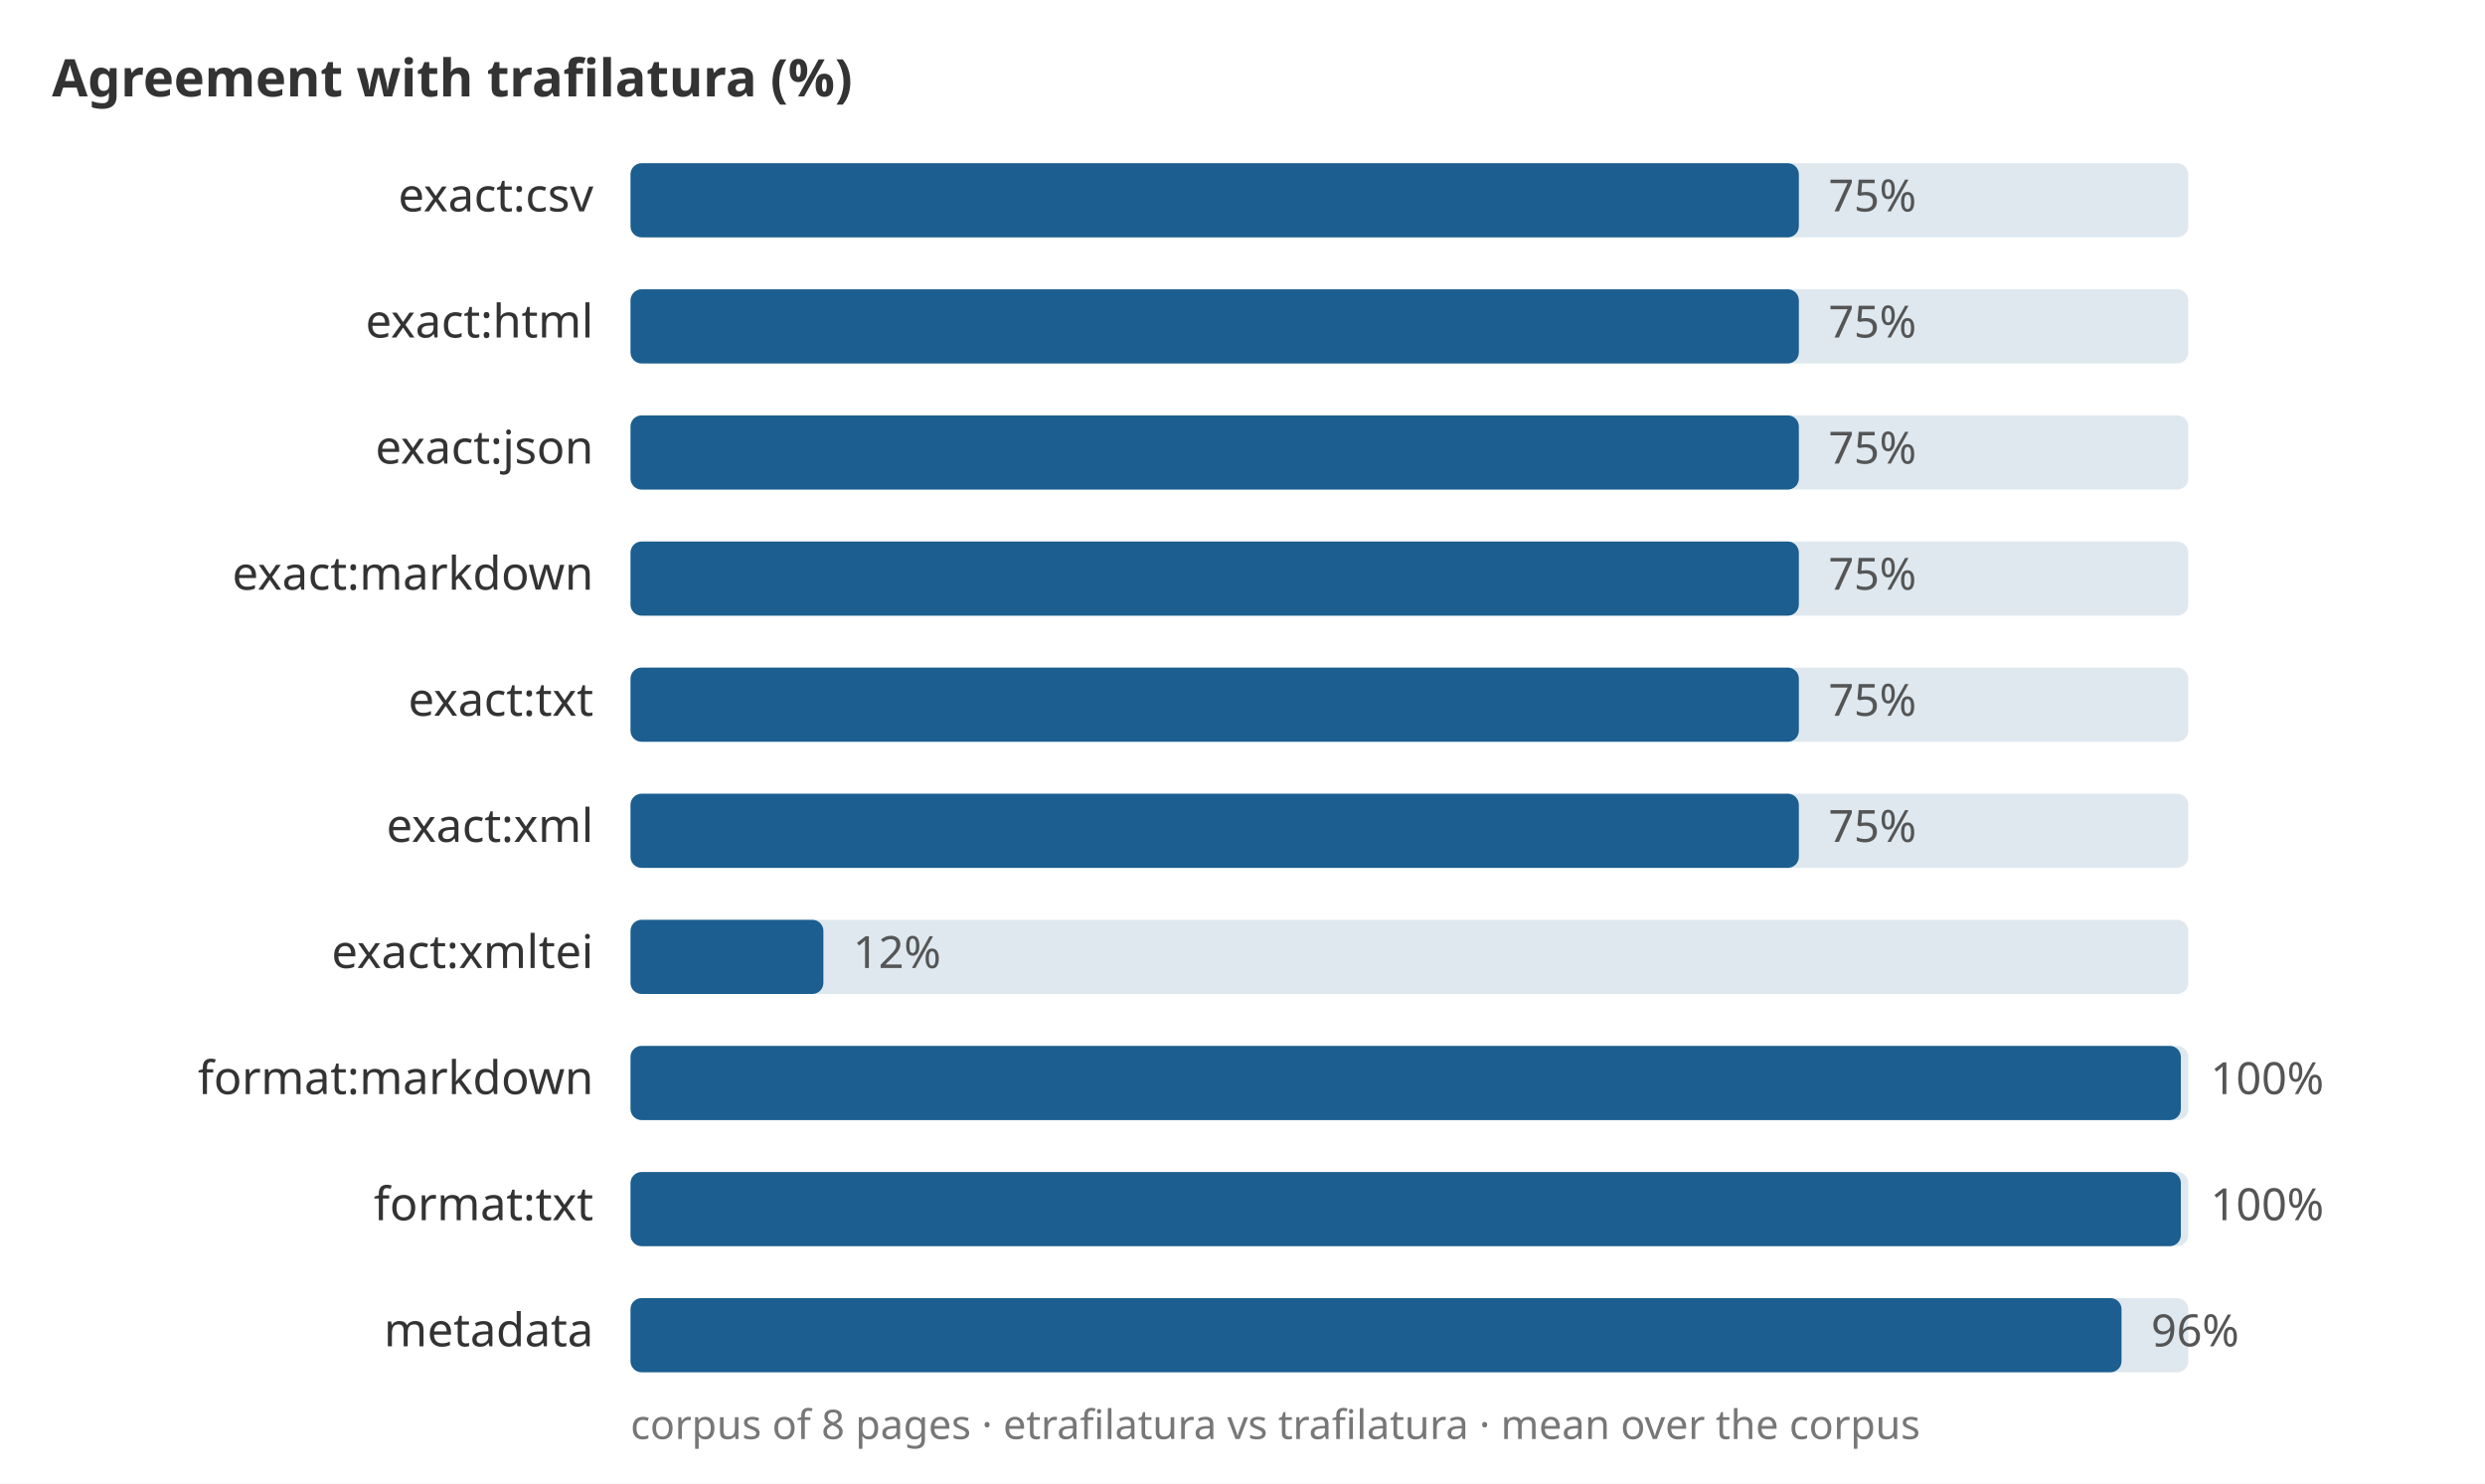
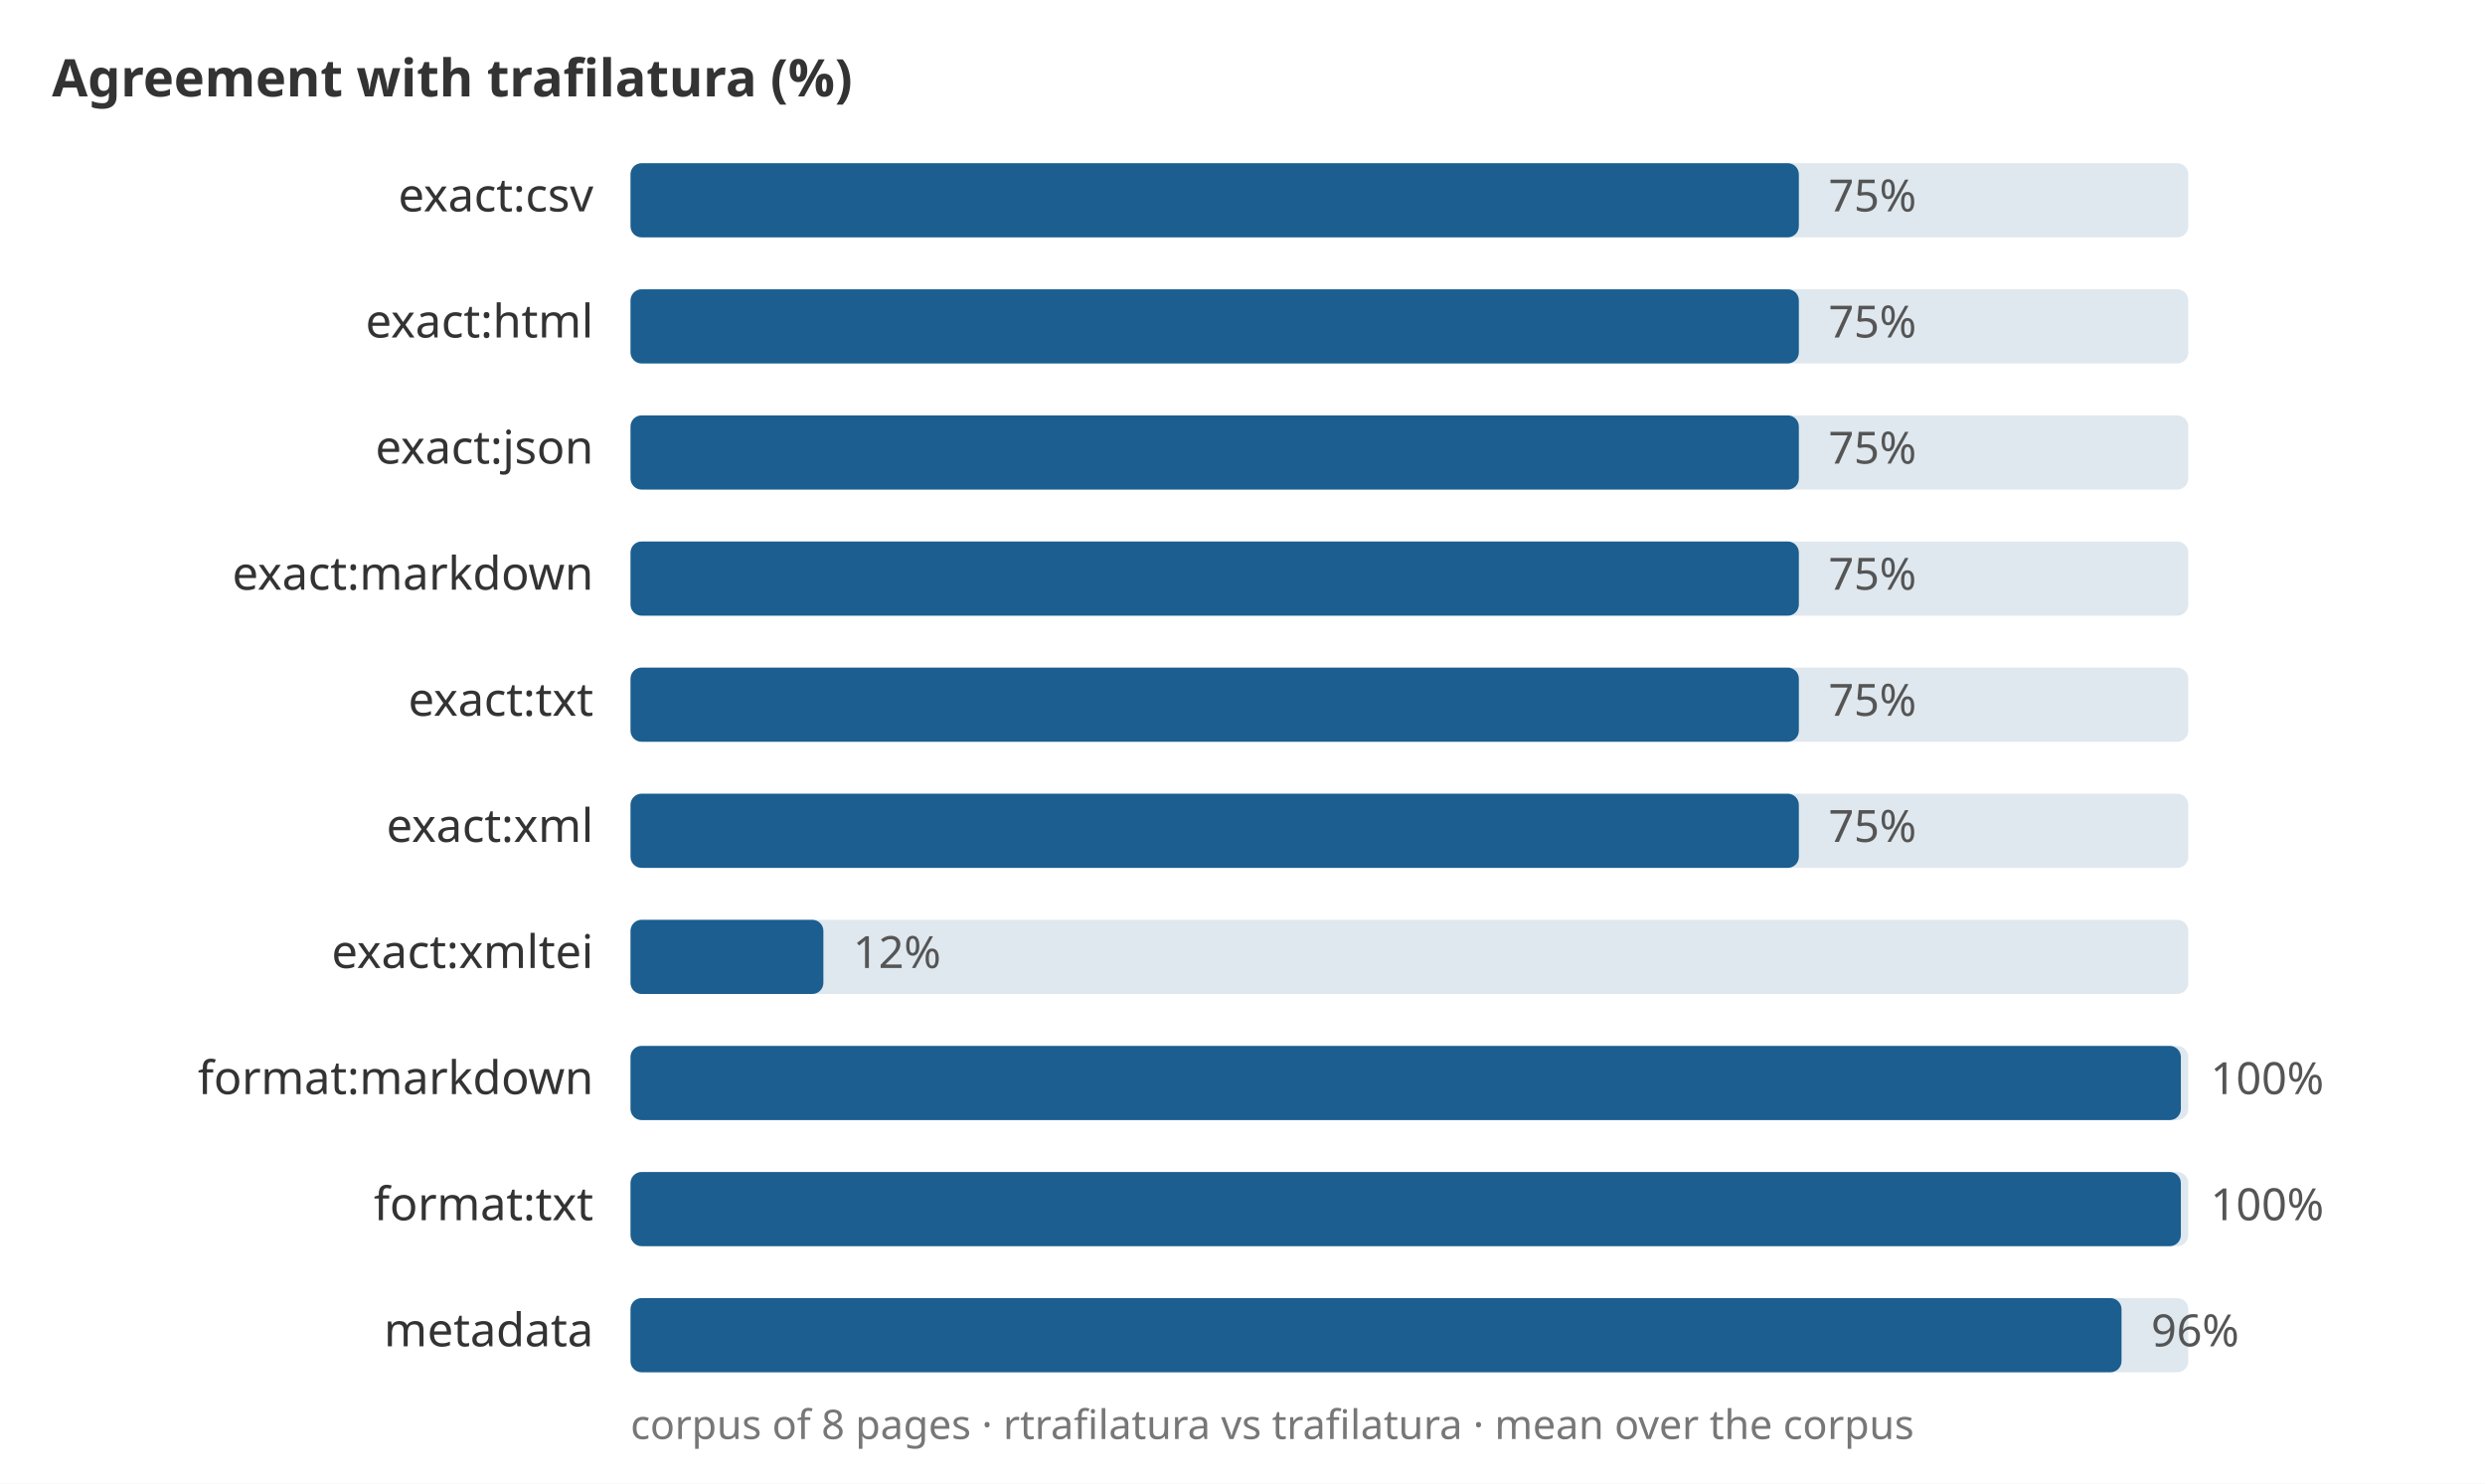
<svg xmlns="http://www.w3.org/2000/svg" width="670" height="400" role="img">
  <rect width="100%" height="100%" fill="#ffffff" />
  <text x="14" y="26" font-family="sans-serif" font-size="14" font-weight="bold" fill="#333">Agreement with trafilatura (%)</text>
  <text x="160" y="57" text-anchor="end" font-family="sans-serif" font-size="12.5" fill="#333">exact:csv</text>
  <rect x="170" y="44" width="420" height="20" rx="3" fill="#dfe8ef" />
  <rect x="170" y="44" width="315" height="20" rx="3" fill="#1b5e8f" />
  <text x="493" y="57" font-family="sans-serif" font-size="12" fill="#555">75%</text>
  <text x="160" y="91" text-anchor="end" font-family="sans-serif" font-size="12.5" fill="#333">exact:html</text>
  <rect x="170" y="78" width="420" height="20" rx="3" fill="#dfe8ef" />
  <rect x="170" y="78" width="315" height="20" rx="3" fill="#1b5e8f" />
  <text x="493" y="91" font-family="sans-serif" font-size="12" fill="#555">75%</text>
  <text x="160" y="125" text-anchor="end" font-family="sans-serif" font-size="12.5" fill="#333">exact:json</text>
  <rect x="170" y="112" width="420" height="20" rx="3" fill="#dfe8ef" />
  <rect x="170" y="112" width="315" height="20" rx="3" fill="#1b5e8f" />
  <text x="493" y="125" font-family="sans-serif" font-size="12" fill="#555">75%</text>
  <text x="160" y="159" text-anchor="end" font-family="sans-serif" font-size="12.5" fill="#333">exact:markdown</text>
  <rect x="170" y="146" width="420" height="20" rx="3" fill="#dfe8ef" />
  <rect x="170" y="146" width="315" height="20" rx="3" fill="#1b5e8f" />
  <text x="493" y="159" font-family="sans-serif" font-size="12" fill="#555">75%</text>
  <text x="160" y="193" text-anchor="end" font-family="sans-serif" font-size="12.5" fill="#333">exact:txt</text>
  <rect x="170" y="180" width="420" height="20" rx="3" fill="#dfe8ef" />
  <rect x="170" y="180" width="315" height="20" rx="3" fill="#1b5e8f" />
  <text x="493" y="193" font-family="sans-serif" font-size="12" fill="#555">75%</text>
  <text x="160" y="227" text-anchor="end" font-family="sans-serif" font-size="12.5" fill="#333">exact:xml</text>
  <rect x="170" y="214" width="420" height="20" rx="3" fill="#dfe8ef" />
  <rect x="170" y="214" width="315" height="20" rx="3" fill="#1b5e8f" />
  <text x="493" y="227" font-family="sans-serif" font-size="12" fill="#555">75%</text>
  <text x="160" y="261" text-anchor="end" font-family="sans-serif" font-size="12.5" fill="#333">exact:xmltei</text>
  <rect x="170" y="248" width="420" height="20" rx="3" fill="#dfe8ef" />
  <rect x="170" y="248" width="52" height="20" rx="3" fill="#1b5e8f" />
  <text x="230" y="261" font-family="sans-serif" font-size="12" fill="#555">12%</text>
  <text x="160" y="295" text-anchor="end" font-family="sans-serif" font-size="12.5" fill="#333">format:markdown</text>
  <rect x="170" y="282" width="420" height="20" rx="3" fill="#dfe8ef" />
  <rect x="170" y="282" width="418" height="20" rx="3" fill="#1b5e8f" />
  <text x="596" y="295" font-family="sans-serif" font-size="12" fill="#555">100%</text>
  <text x="160" y="329" text-anchor="end" font-family="sans-serif" font-size="12.5" fill="#333">format:txt</text>
  <rect x="170" y="316" width="420" height="20" rx="3" fill="#dfe8ef" />
  <rect x="170" y="316" width="418" height="20" rx="3" fill="#1b5e8f" />
  <text x="596" y="329" font-family="sans-serif" font-size="12" fill="#555">100%</text>
  <text x="160" y="363" text-anchor="end" font-family="sans-serif" font-size="12.5" fill="#333">metadata</text>
  <rect x="170" y="350" width="420" height="20" rx="3" fill="#dfe8ef" />
  <rect x="170" y="350" width="402" height="20" rx="3" fill="#1b5e8f" />
  <text x="580" y="363" font-family="sans-serif" font-size="12" fill="#555">96%</text>
-   <text x="170" y="388" font-family="sans-serif" font-size="11" fill="#777">corpus of 8 pages · etrafilatura vs trafilatura · mean over the corpus</text>
+   <text x="170" y="388" font-family="sans-serif" font-size="11" fill="#777">corpus of 8 pages · rtrafilatura vs trafilatura · mean over the corpus</text>
</svg>
